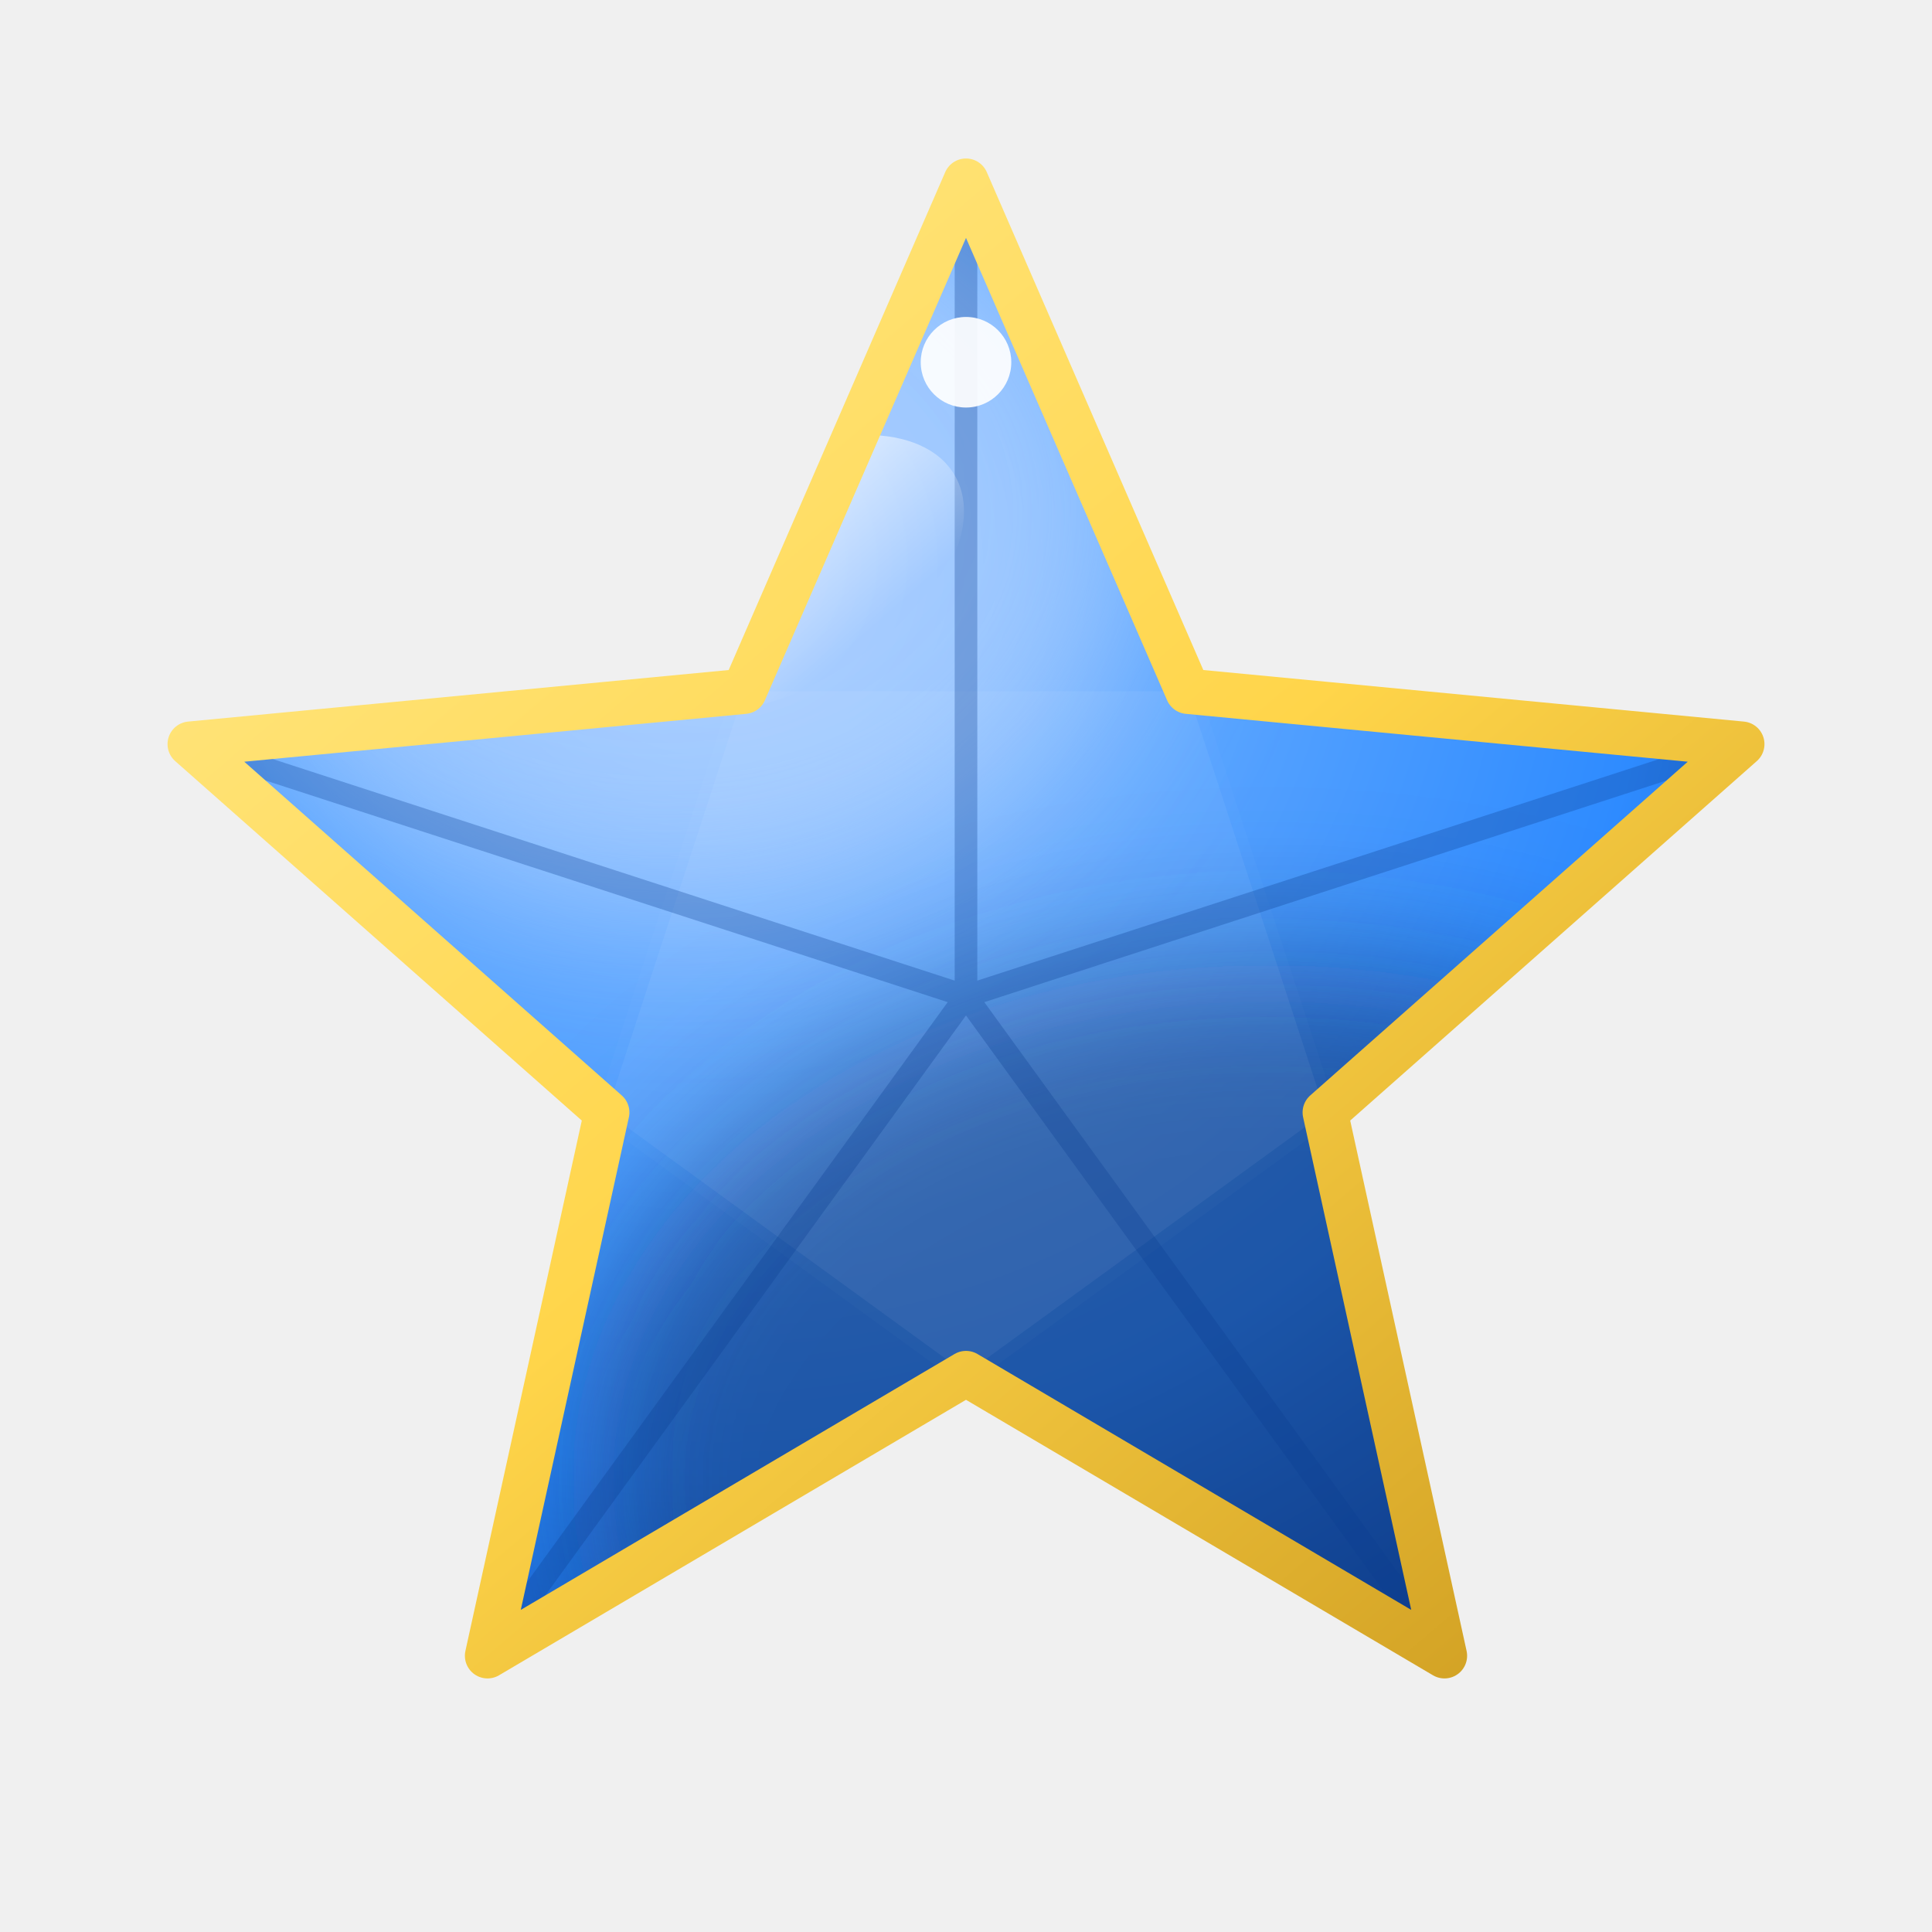
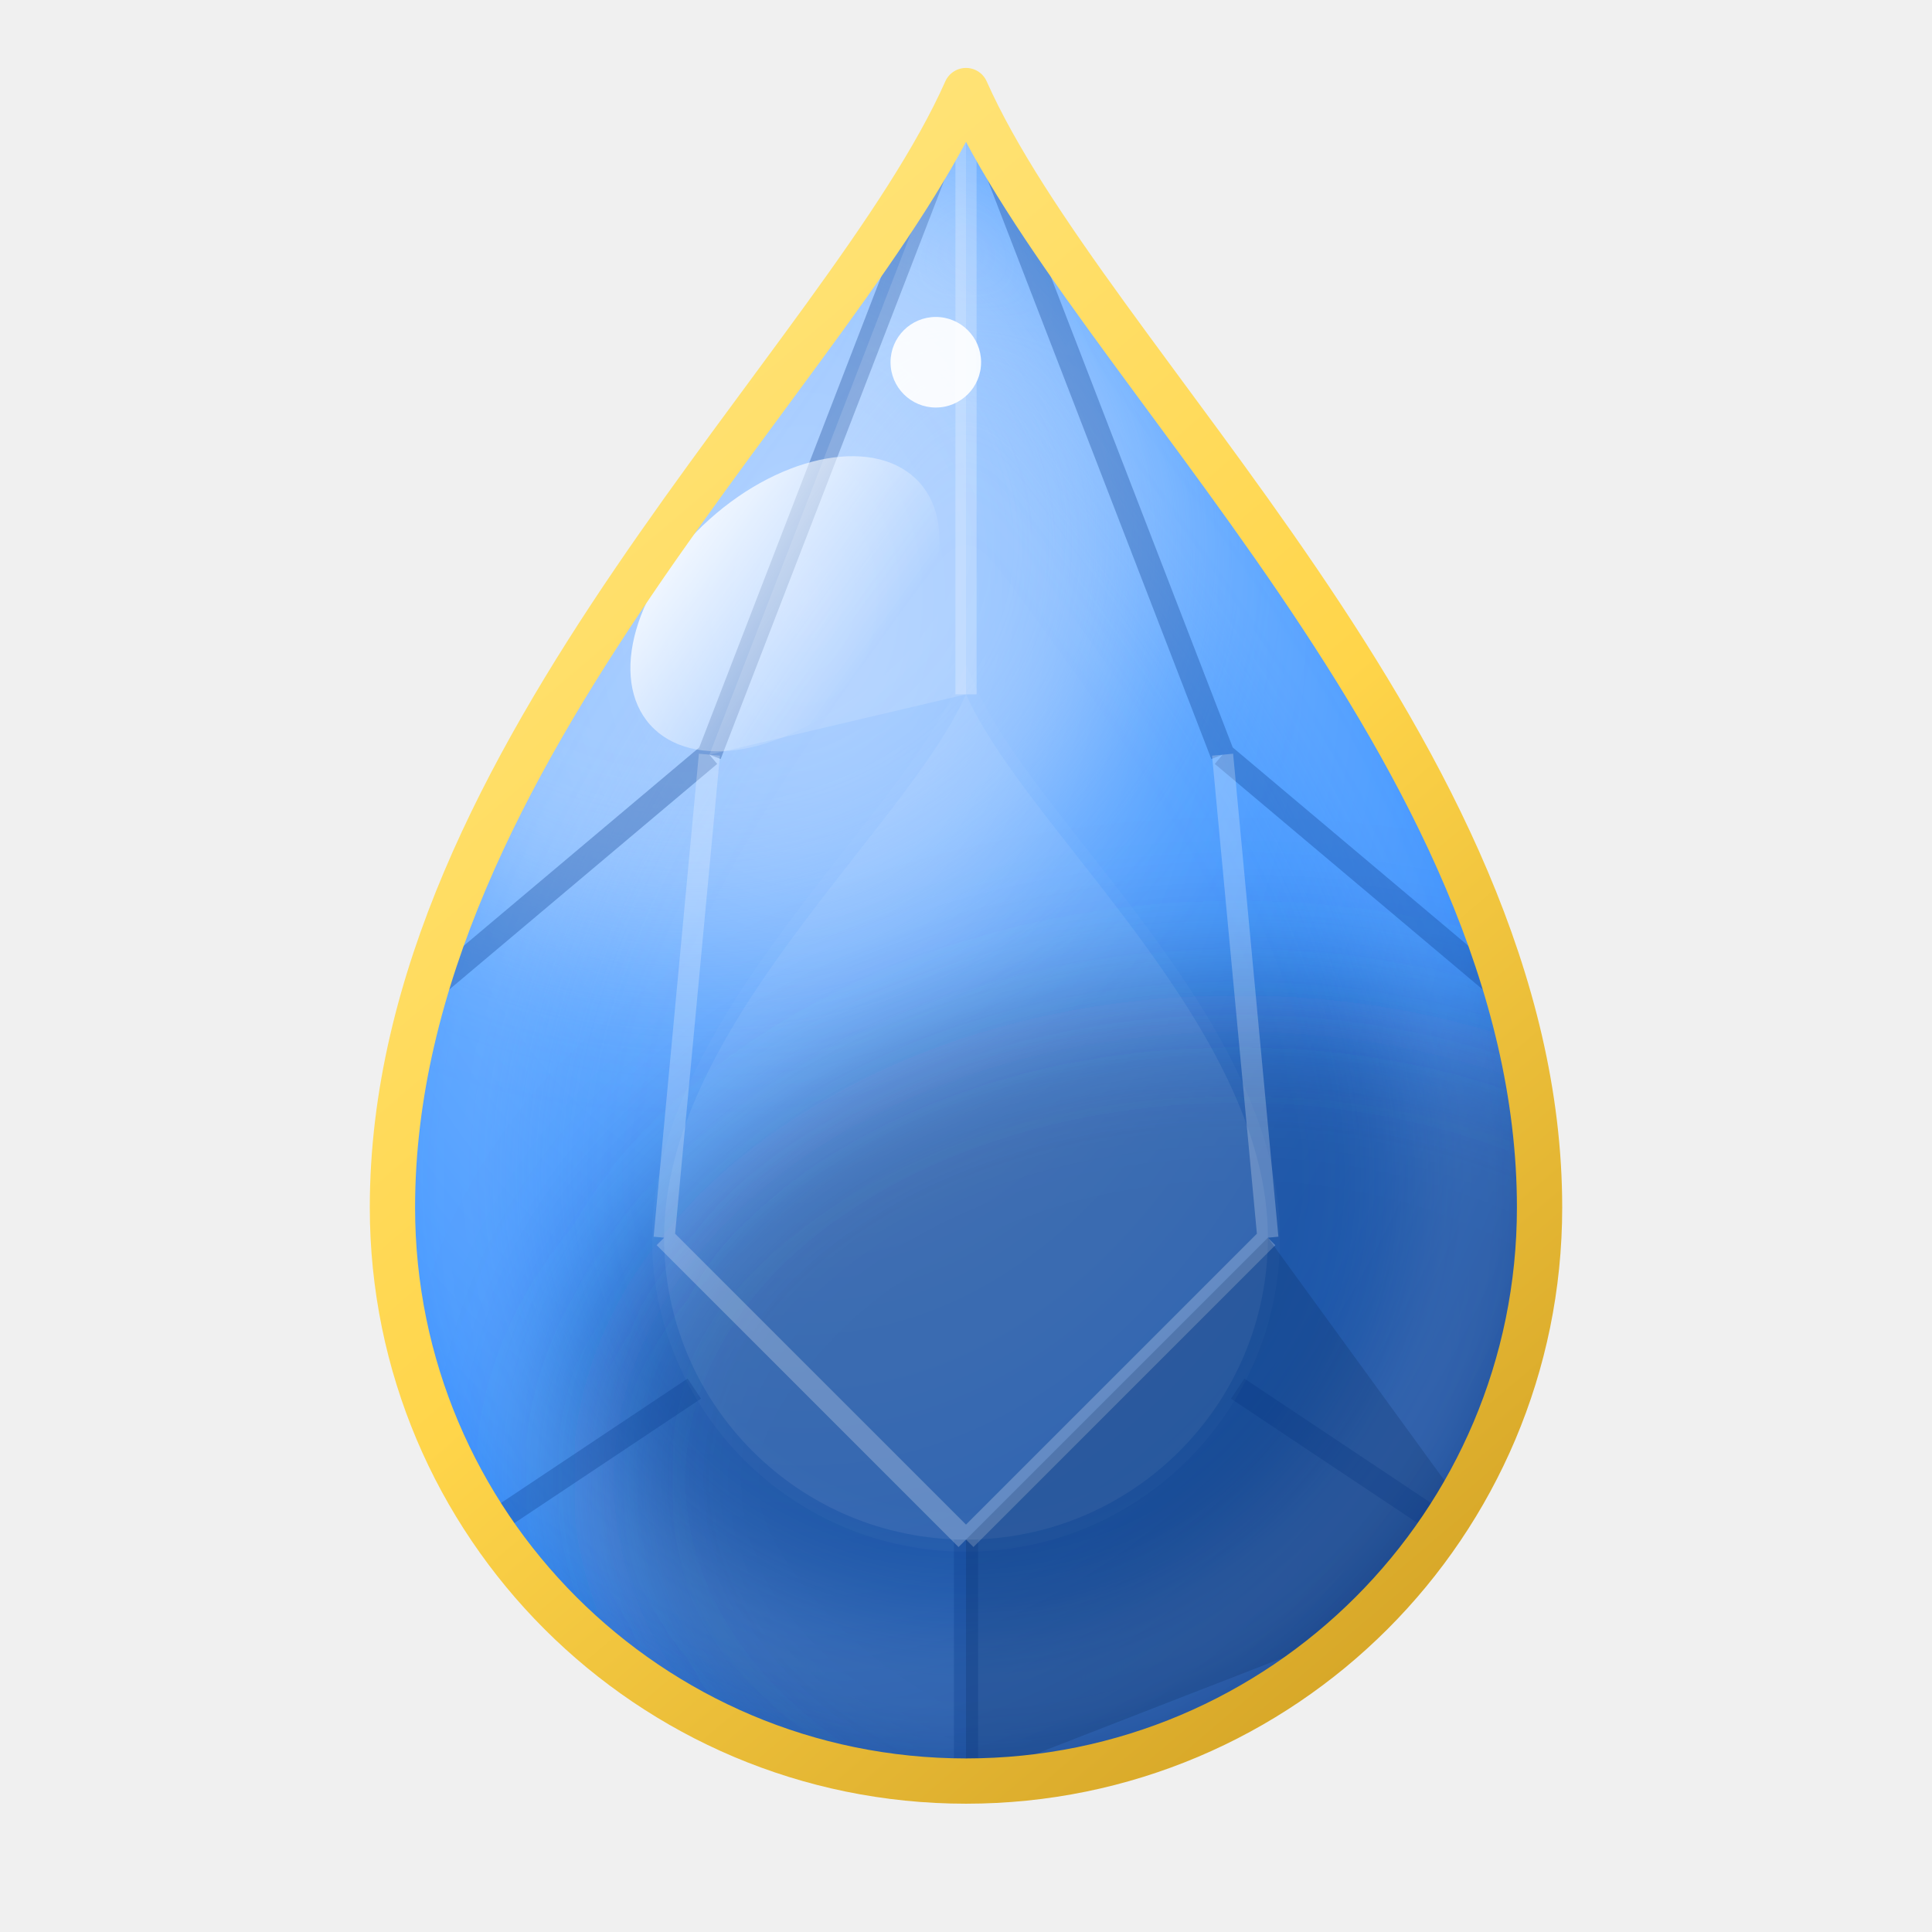
<svg xmlns="http://www.w3.org/2000/svg" viewBox="0 0 128 128">
  <defs>
-     <radialGradient id="sp-body" cx="0.34" cy="0.26" r="0.95">
+     <radialGradient id="sp-body" cx="0.36" cy="0.3" r="0.95">
      <stop offset="0" stop-color="#9cc6ff" />
      <stop offset="0.36" stop-color="#57a3ff" />
      <stop offset="0.64" stop-color="#2e8bff" />
      <stop offset="0.88" stop-color="#1259c3" />
      <stop offset="1" stop-color="#0b3d8f" />
    </radialGradient>
    <linearGradient id="sp-rim" x1="20" y1="12" x2="110" y2="118" gradientUnits="userSpaceOnUse">
      <stop offset="0" stop-color="#ffe98a" />
      <stop offset="0.5" stop-color="#ffd54a" />
      <stop offset="1" stop-color="#c9971c" />
    </linearGradient>
    <linearGradient id="sp-spec" x1="0" y1="0" x2="0.35" y2="1">
      <stop offset="0" stop-color="#ffffff" stop-opacity="0.95" />
      <stop offset="1" stop-color="#ffffff" stop-opacity="0" />
    </linearGradient>
    <clipPath id="sp-clip">
-       <path d="M64 12 L78.7 45.8 L115.4 49.3 L87.8 73.7 L95.7 109.7 L64 91 L32.3 109.7 L40.2 73.7 L12.6 49.3 L49.3 45.8 Z" />
+       <path d="M64 6 C72 24 102 50 102 80 A38 38 0 0 1 26 80 C26 50 56 24 64 6 Z" />
    </clipPath>
    <filter id="sp-blur" x="-30%" y="-30%" width="160%" height="160%">
      <feGaussianBlur stdDeviation="5" />
    </filter>
  </defs>
-   <path d="M64 12 L78.7 45.8 L115.4 49.3 L87.8 73.7 L95.7 109.7 L64 91 L32.3 109.7 L40.2 73.7 L12.6 49.3 L49.3 45.8 Z" fill="url(#sp-body)" stroke-linejoin="round" />
+   <path d="M64 6 C72 24 102 50 102 80 A38 38 0 0 1 26 80 C26 50 56 24 64 6 Z" fill="url(#sp-body)" />
  <g clip-path="url(#sp-clip)">
-     <ellipse cx="84" cy="98" rx="46" ry="34" fill="#072a63" opacity="0.55" filter="url(#sp-blur)" />
-     <ellipse cx="44" cy="34" rx="32" ry="26" fill="#c3dcff" opacity="0.5" filter="url(#sp-blur)" />
-     <path d="M78.7 45.8 L87.8 73.7 L64 91 L40.2 73.7 L49.3 45.8 Z" fill="#ffffff" opacity="0.07" stroke="#ffffff" stroke-opacity="0.22" stroke-width="1.5" />
-     <path d="M64 12 L64 66 M115.4 49.3 L64 66 M95.7 109.7 L64 66 M32.3 109.7 L64 66 M12.6 49.3 L64 66" stroke="#0b3d8f" stroke-opacity="0.3" stroke-width="1.5" />
-     <ellipse cx="52" cy="38" rx="13" ry="7.5" transform="rotate(-30 52 38)" fill="url(#sp-spec)" />
-     <circle cx="64" cy="24" r="3" fill="#ffffff" opacity="0.92" />
+     <ellipse cx="82" cy="98" rx="44" ry="32" fill="#072a63" opacity="0.55" filter="url(#sp-blur)" />
+     <ellipse cx="46" cy="36" rx="30" ry="26" fill="#c3dcff" opacity="0.5" filter="url(#sp-blur)" />
+     <path d="M64 6 C72 24 102 50 102 80 A38 38 0 0 1 26 80 C26 50 56 24 64 6 Z" fill="none" stroke="#c3dcff" stroke-width="5" opacity="0.4" filter="url(#sp-blur)" transform="translate(64 62) scale(0.9) translate(-64 -62)" />
+     <g stroke="#0b3d8f" stroke-opacity="0.32" stroke-width="1.6">
+       <path d="M64 6 L47 50 M64 6 L81 50 M47 50 L28 66 M81 50 L100 66 M46 92 L28 104 M82 92 L100 104 M64 102 L64 118" />
+     </g>
+     <g stroke="#ffffff" stroke-opacity="0.24" stroke-width="1.4">
+       <path d="M64 6 L64 46 M47 50 L44 82 M81 50 L84 82 M44 82 L64 102 M84 82 L64 102" />
+     </g>
+     <path d="M64 46 C68 55 84 68 84 82 A20 20 0 0 1 44 82 C44 68 60 55 64 46 Z" fill="#ffffff" opacity="0.09" stroke="#ffffff" stroke-opacity="0.28" stroke-width="1.6" />
+     <path d="M64 6 L47 50 L64 46 Z" fill="#ffffff" opacity="0.14" />
+     <path d="M84 82 L100 104 L64 118 L64 102 Z" fill="#062252" opacity="0.2" />
+     <ellipse cx="52" cy="40" rx="12" ry="7.5" transform="rotate(-42 52 40)" fill="url(#sp-spec)" />
+     <circle cx="62" cy="24" r="3" fill="#ffffff" opacity="0.92" />
  </g>
-   <path d="M64 12 L78.7 45.8 L115.4 49.3 L87.8 73.7 L95.7 109.7 L64 91 L32.3 109.7 L40.2 73.7 L12.6 49.3 L49.3 45.8 Z" fill="none" stroke="url(#sp-rim)" stroke-width="3" stroke-linejoin="round" />
+   <path d="M64 6 C72 24 102 50 102 80 A38 38 0 0 1 26 80 C26 50 56 24 64 6 Z" fill="none" stroke="url(#sp-rim)" stroke-width="3" stroke-linejoin="round" />
</svg>
